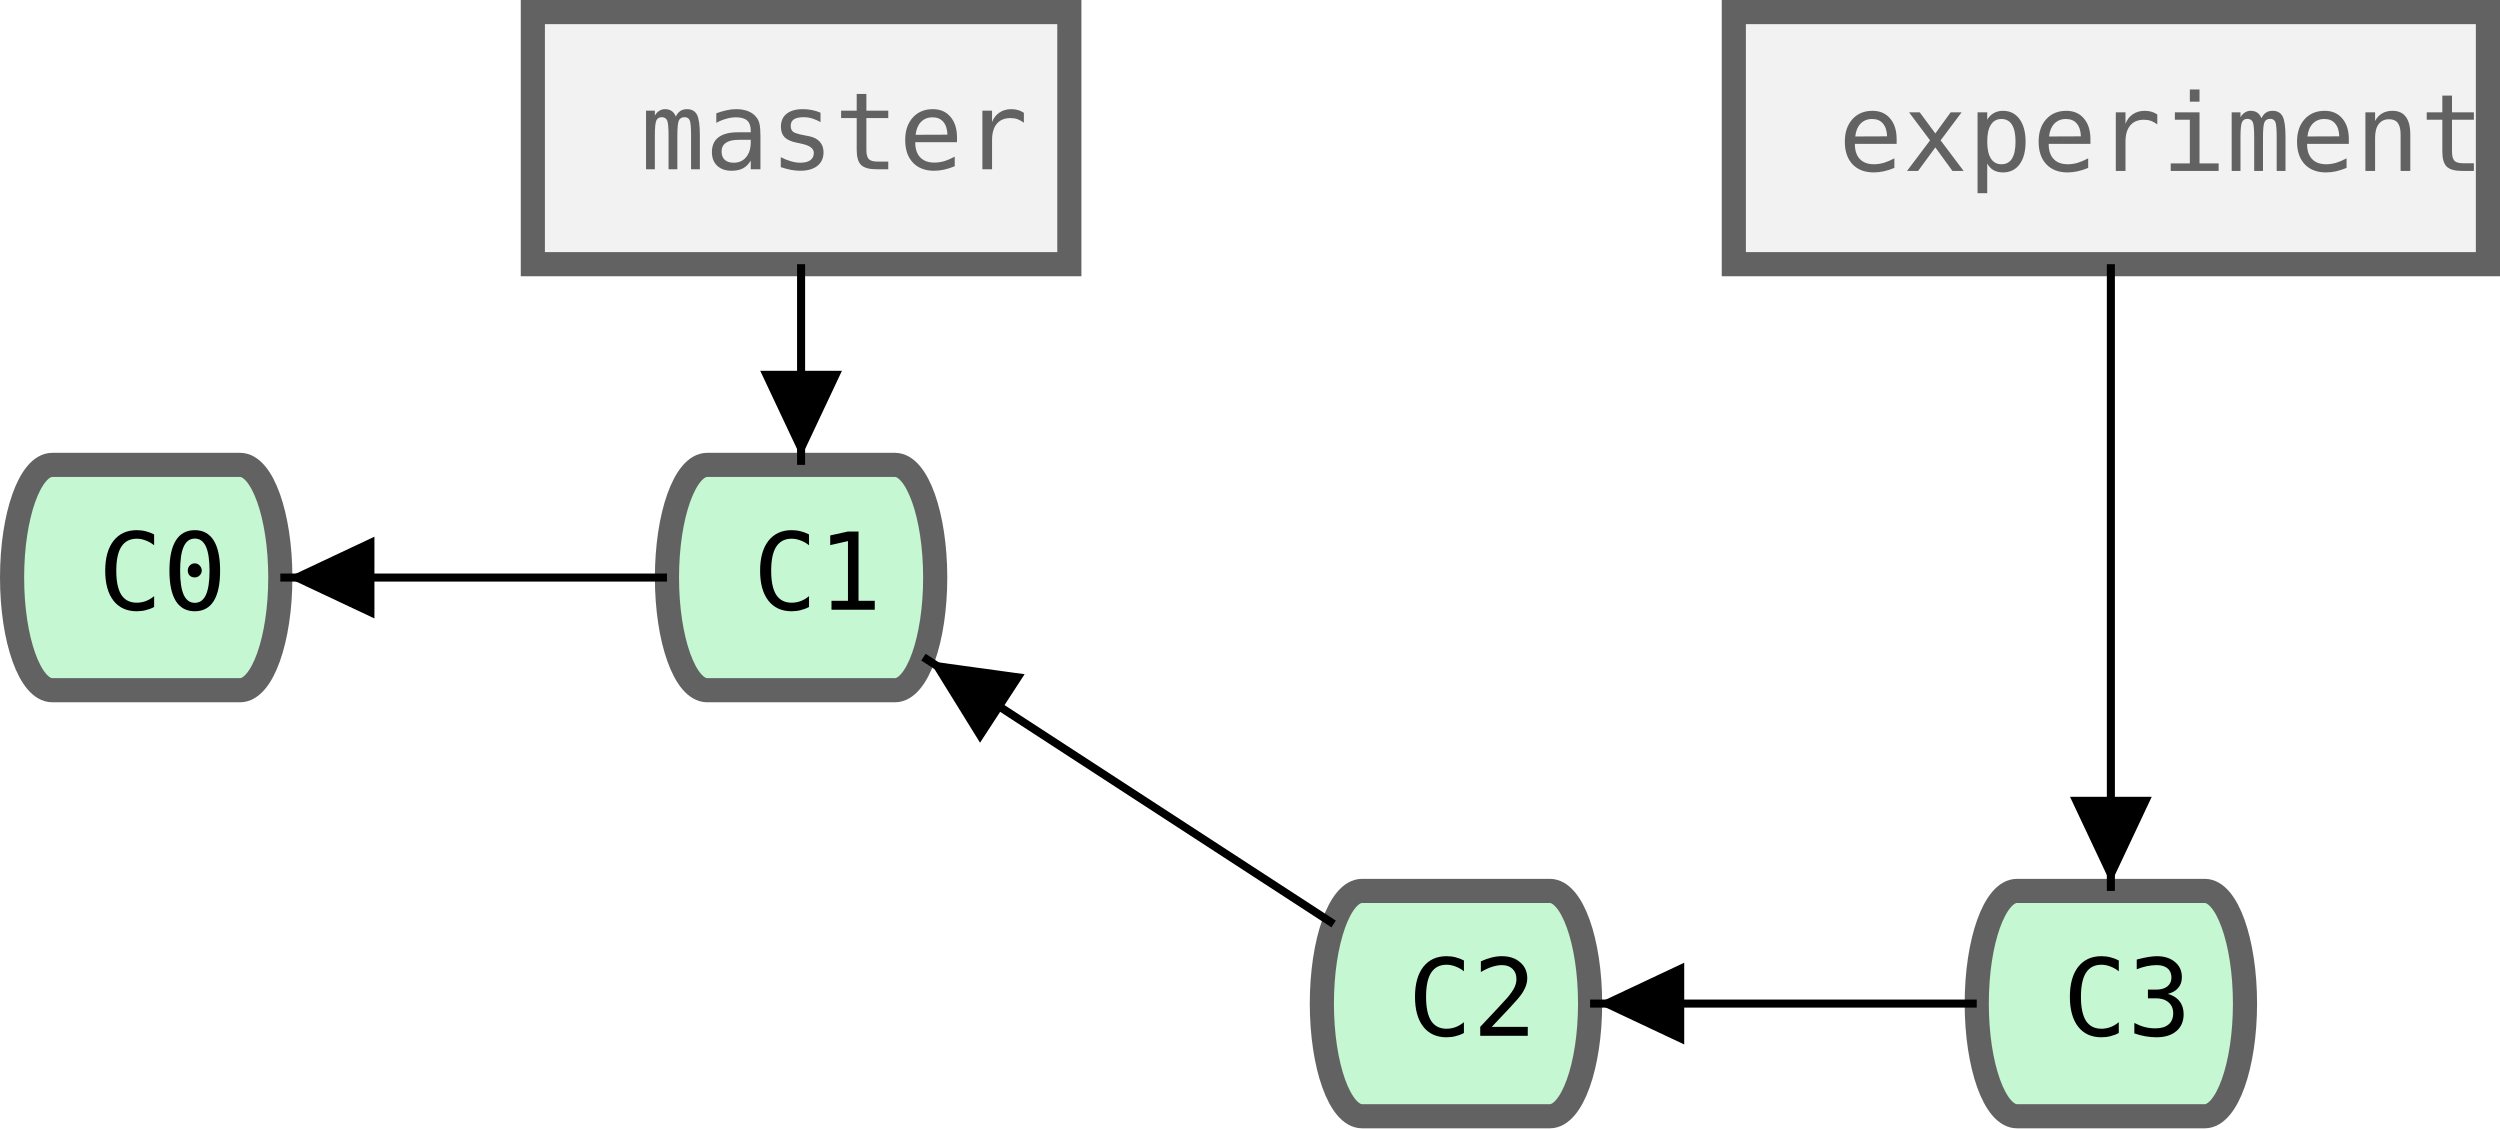
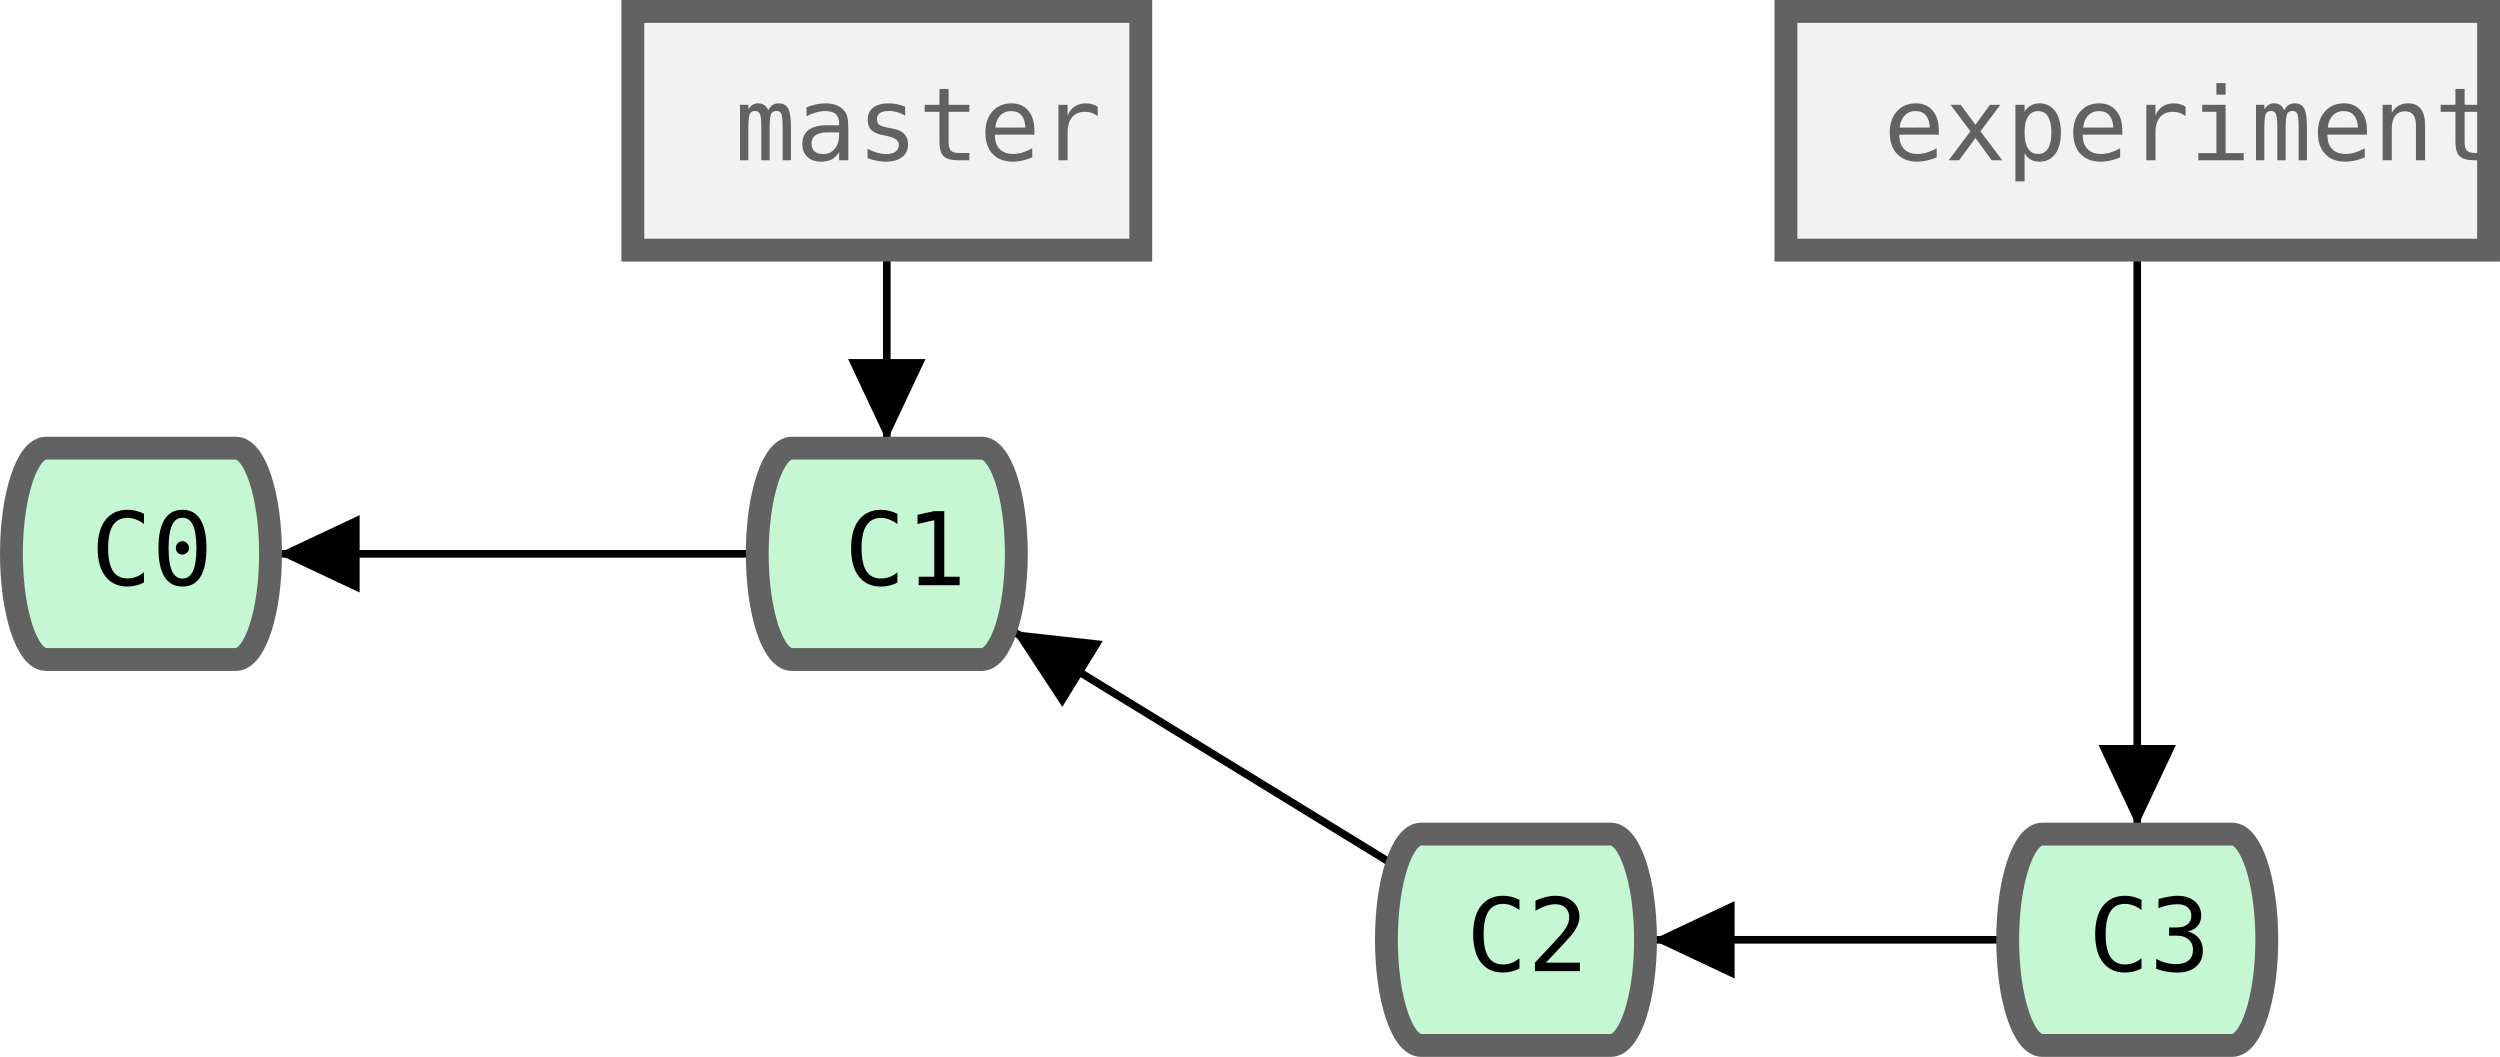
- <svg xmlns="http://www.w3.org/2000/svg" width="310.657" height="140.208" version="1.1" id="svg45" xml:space="preserve">
-   <defs id="defs4">
-     <marker orient="auto" refY="0" refX="0" id="Arrow1Lend_000000_1.000000px" style="overflow:visible">
-       <path id="path_Arrow1Lend_000000_1.000000px" d="M -5,0 V -2 L 0,0 -5,2 Z" style="fill:#000000;fill-rule:evenodd;stroke:#000000;stroke-width:1px;marker-start:none" />
-     </marker>
-     <marker orient="auto" refY="0" refX="0" id="Arrow1Lend_000000_1.000000px-3" style="overflow:visible">
-       <path id="path_Arrow1Lend_000000_1.000000px-6" d="M -5,0 V -2 L 0,0 -5,2 Z" style="fill:#000000;fill-rule:evenodd;stroke:#000000;stroke-width:1px;marker-start:none" />
-     </marker>
-     <rect x="318.086" y="219.016" width="10.384" height="29.798" id="rect3302" />
-     <marker orient="auto" refY="0" refX="0" id="Arrow1Lend_000000_1.000000px-5" style="overflow:visible">
-       <path id="path_Arrow1Lend_000000_1.000000px-3" d="M -5,0 V -2 L 0,0 -5,2 Z" style="fill:#000000;fill-rule:evenodd;stroke:#000000;stroke-width:1px;marker-start:none" />
-     </marker>
+ <svg xmlns="http://www.w3.org/2000/svg" version="1.1" id="svg34559" width="328.127" height="138.719" viewBox="0 0 328.127 138.719" xml:space="preserve">
+   <defs id="defs34563">
    <marker style="overflow:visible" id="TriangleStart-0-1-0" refX="4" refY="0" orient="auto-start-reverse" markerWidth="10.784" markerHeight="10.155" viewBox="0 0 5.324 6.155" preserveAspectRatio="none">
      <path transform="scale(0.5)" style="fill:context-stroke;fill-rule:evenodd;stroke:context-stroke;stroke-width:1pt" d="M 5.77,0 -2.88,5 V -5 Z" id="path135-8-9-04" />
    </marker>
    <marker style="overflow:visible" id="TriangleStart-0-1-2" refX="4" refY="0" orient="auto-start-reverse" markerWidth="10.784" markerHeight="10.155" viewBox="0 0 5.324 6.155" preserveAspectRatio="none">
      <path transform="scale(0.5)" style="fill:context-stroke;fill-rule:evenodd;stroke:context-stroke;stroke-width:1pt" d="M 5.77,0 -2.88,5 V -5 Z" id="path135-8-9-67" />
    </marker>
    <marker style="overflow:visible" id="TriangleStart-0-1-98" refX="4" refY="0" orient="auto-start-reverse" markerWidth="10.784" markerHeight="10.155" viewBox="0 0 5.324 6.155" preserveAspectRatio="none">
      <path transform="scale(0.5)" style="fill:context-stroke;fill-rule:evenodd;stroke:context-stroke;stroke-width:1pt" d="M 5.77,0 -2.88,5 V -5 Z" id="path135-8-9-7" />
    </marker>
    <marker style="overflow:visible" id="TriangleStart-0-1-91" refX="4" refY="0" orient="auto-start-reverse" markerWidth="10.784" markerHeight="10.155" viewBox="0 0 5.324 6.155" preserveAspectRatio="none">
      <path transform="scale(0.5)" style="fill:context-stroke;fill-rule:evenodd;stroke:context-stroke;stroke-width:1pt" d="M 5.77,0 -2.88,5 V -5 Z" id="path135-8-9-07" />
    </marker>
-     <marker style="overflow:visible" id="TriangleStart-0-1-91-7" refX="4" refY="0" orient="auto-start-reverse" markerWidth="10.784" markerHeight="10.155" viewBox="0 0 5.324 6.155" preserveAspectRatio="none">
-       <path transform="scale(0.5)" style="fill:context-stroke;fill-rule:evenodd;stroke:context-stroke;stroke-width:1pt" d="M 5.77,0 -2.88,5 V -5 Z" id="path135-8-9-07-0" />
+     <marker style="overflow:visible" id="TriangleStart-0-1-91-8" refX="4" refY="0" orient="auto-start-reverse" markerWidth="10.784" markerHeight="10.155" viewBox="0 0 5.324 6.155" preserveAspectRatio="none">
+       <path transform="scale(0.5)" style="fill:context-stroke;fill-rule:evenodd;stroke:context-stroke;stroke-width:1pt" d="M 5.77,0 -2.88,5 V -5 Z" id="path135-8-9-07-1" />
    </marker>
  </defs>
-   <g id="g_master" style="stroke:#626262;stroke-width:3;stroke-dasharray:none;stroke-opacity:1" transform="translate(-386.4547,-155.0577)">
-     <path d="m 452.667,187.887 h 66.667 v -31.329 h -66.667 z" style="fill:#f1f2f1;fill-opacity:1;fill-rule:nonzero;stroke:#626262;stroke-width:3;stroke-dasharray:none;stroke-opacity:1" id="b_master" />
+   <path style="display:inline;fill:none;fill-rule:evenodd;stroke:#000000;stroke-width:1px;stroke-linecap:butt;stroke-linejoin:miter;stroke-opacity:1;marker-end:url(#TriangleStart-0-1-0)" d="M 263.511,123.347 H 215.974" id="a_1-1-6-6" />
+   <path style="display:inline;fill:none;fill-rule:evenodd;stroke:#000000;stroke-width:1px;stroke-linecap:butt;stroke-linejoin:miter;stroke-opacity:1;marker-end:url(#TriangleStart-0-1-2)" d="M 183.244,113.7 132.119,82.338" id="a_1-1-6-56" />
+   <path style="display:inline;fill:none;fill-rule:evenodd;stroke:#000000;stroke-width:1px;stroke-linecap:butt;stroke-linejoin:miter;stroke-opacity:1;marker-end:url(#TriangleStart-0-1-98)" d="m 99.389,72.691 -63.881,10e-7" id="a_1-1-6-2" />
+   <path style="display:inline;fill:none;fill-rule:evenodd;stroke:#000000;stroke-width:1px;stroke-linecap:butt;stroke-linejoin:miter;stroke-opacity:1;marker-end:url(#TriangleStart-0-1-91)" d="m 116.392,32.829 0,25.99" id="a_1-1-6-58" />
+   <path style="display:inline;fill:#dedede;fill-opacity:1;fill-rule:evenodd;stroke:#000000;stroke-width:1px;stroke-linecap:butt;stroke-linejoin:miter;stroke-opacity:1;marker-end:url(#TriangleStart-0-1-91-8)" d="m 280.515,32.829 0,76.647" id="a_1-1-6-58-2" />
+   <g id="g_master" style="stroke:#626262;stroke-width:3;stroke-dasharray:none;stroke-opacity:1" transform="translate(-369.6075,-155.0577)">
+     <rect style="fill:#f1f2f1;fill-opacity:1;stroke:#626262;stroke-width:3;stroke-dasharray:none;stroke-opacity:1" id="rect553" width="66.667" height="31.329" x="452.667" y="156.558" />
    <text xml:space="preserve" style="font-variant:normal;font-weight:normal;font-size:13.333px;font-family:Inconsolata;-inkscape-font-specification:Inconsolata;writing-mode:lr-tb;fill:#626262;fill-opacity:1;fill-rule:nonzero;stroke:none;stroke-width:3;stroke-dasharray:none;stroke-opacity:1" id="t_master" x="466.033" y="176.089">
      <tspan x="466.033 472.7 479.367 486.033 492.7 499.367" y="176.089" id="tspan34577" style="fill:#626262;fill-opacity:1;stroke:none;stroke-width:3;stroke-dasharray:none;stroke-opacity:1">master</tspan>
    </text>
  </g>
-   <g id="g_master_h" transform="translate(-237.584,-154.851)" style="stroke:#626262;stroke-width:3;stroke-dasharray:none;stroke-opacity:1">
-     <path d="m 453.032,187.68 h 93.708 v -31.329 h -93.708 z" style="fill:#f1f2f1;fill-opacity:1;fill-rule:nonzero;stroke:#626262;stroke-width:3;stroke-dasharray:none;stroke-opacity:1" id="b_master_h" />
-     <text xml:space="preserve" style="font-variant:normal;font-weight:normal;font-size:13.333px;font-family:Inconsolata;-inkscape-font-specification:Inconsolata;writing-mode:lr-tb;fill:#626262;fill-opacity:1;fill-rule:nonzero;stroke:none;stroke-width:3;stroke-dasharray:none;stroke-opacity:1" id="t_master_h" x="466.033" y="176.089">
-       <tspan id="tspan34577-2" style="fill:#626262;fill-opacity:1;stroke:none;stroke-width:3;stroke-dasharray:none;stroke-opacity:1" x="466.033" y="176.089">experiment</tspan>
+   <g id="g_master-6" style="stroke:#626262;stroke-width:3;stroke-dasharray:none;stroke-opacity:1" transform="translate(-206.6661,-155.0577)">
+     <rect style="fill:#f1f2f1;fill-opacity:1;stroke:#626262;stroke-width:3;stroke-dasharray:none;stroke-opacity:1" id="rect553-3" width="92.223" height="31.329" x="441.069" y="156.558" />
+     <text xml:space="preserve" style="font-variant:normal;font-weight:normal;font-size:13.333px;font-family:Inconsolata;-inkscape-font-specification:Inconsolata;writing-mode:lr-tb;fill:#626262;fill-opacity:1;fill-rule:nonzero;stroke:none;stroke-width:3;stroke-dasharray:none;stroke-opacity:1" id="t_master-9" x="453.901" y="176.089">
+       <tspan id="tspan34577-4" style="fill:#626262;fill-opacity:1;stroke:none;stroke-width:3;stroke-dasharray:none;stroke-opacity:1" x="453.901" y="176.089">experiment</tspan>
    </text>
  </g>
-   <g id="g_c1" style="stroke:#626262;stroke-width:3;stroke-dasharray:none;stroke-opacity:1" transform="translate(-56.91872,-50.4183)">
-     <path d="m 144.797,108.187 h 23.333 c 2.76,0 5,6.272 5,14 0,7.728 -2.24,14 -5,14 h -23.333 c -2.761,0 -5,-6.272 -5,-14 0,-7.728 2.239,-14 5,-14" style="fill:#c5f7d2;fill-opacity:1;fill-rule:nonzero;stroke:#626262;stroke-width:3;stroke-dasharray:none;stroke-opacity:1" id="b_c1" />
+   <g id="g_c1" style="stroke:#626262;stroke-width:3;stroke-dasharray:none;stroke-opacity:1" transform="translate(-39.66485,-49.38287)">
+     <rect style="fill:#c5f7d2;fill-opacity:1;stroke:#626262;stroke-width:3;stroke-dasharray:none;stroke-opacity:1" id="rect3545-8" width="34.007" height="27.742" x="139.054" y="108.202" ry="13.871" rx="4.558" />
    <text xml:space="preserve" style="font-variant:normal;font-weight:normal;font-size:13.333px;font-family:Inconsolata;-inkscape-font-specification:Inconsolata;writing-mode:lr-tb;fill:#000000;fill-opacity:1;fill-rule:nonzero;stroke:none;stroke-width:3;stroke-dasharray:none;stroke-opacity:1" id="t_c1" x="150.464" y="126.187">
      <tspan x="150.464 157.131" y="126.187" id="tspan34585" style="stroke:none;stroke-width:3;stroke-dasharray:none;stroke-opacity:1">C1</tspan>
    </text>
  </g>
-   <g id="g_c0" style="stroke:#626262;stroke-width:3;stroke-dasharray:none;stroke-opacity:1" transform="translate(-38.0552,-50.4183)">
-     <path d="m 44.555,108.187 h 23.333 c 2.76,0 5,6.272 5,14 0,7.728 -2.24,14 -5,14 H 44.555 c -2.76,0 -5,-6.272 -5,-14 0,-7.728 2.24,-14 5,-14" style="fill:#c5f7d2;fill-opacity:1;fill-rule:nonzero;stroke:#626262;stroke-width:3;stroke-dasharray:none;stroke-opacity:1" id="b_c0" />
+   <g id="g_c0" style="stroke:#626262;stroke-width:3;stroke-dasharray:none;stroke-opacity:1" transform="translate(-38.31152,-49.38953)">
+     <rect style="fill:#c5f7d2;fill-opacity:1;stroke:#626262;stroke-width:3;stroke-dasharray:none;stroke-opacity:1" id="rect3545-61" width="34.007" height="27.742" x="39.812" y="108.209" ry="13.871" rx="4.558" />
    <text xml:space="preserve" style="font-variant:normal;font-weight:normal;font-size:13.333px;font-family:Inconsolata;-inkscape-font-specification:Inconsolata;writing-mode:lr-tb;fill:#000000;fill-opacity:1;fill-rule:nonzero;stroke:none;stroke-width:3;stroke-dasharray:none;stroke-opacity:1" id="t_c0" x="50.222" y="126.187">
      <tspan x="50.222 56.889" y="126.187" id="tspan34593" style="stroke:none;stroke-width:3;stroke-dasharray:none;stroke-opacity:1">C0</tspan>
    </text>
  </g>
-   <g id="g_c2" style="stroke:#626262;stroke-width:3;stroke-dasharray:none;stroke-opacity:1" transform="translate(-46.55477,2.521027)">
-     <path d="m 215.812,108.187 h 23.333 c 2.76,0 5,6.272 5,14 0,7.728 -2.24,14 -5,14 h -23.333 c -2.76,0 -5,-6.272 -5,-14 0,-7.728 2.24,-14 5,-14" style="fill:#c5f7d2;fill-opacity:1;fill-rule:nonzero;stroke:#626262;stroke-width:3;stroke-dasharray:none;stroke-opacity:1" id="b_c2" />
+   <g id="g_c2" style="stroke:#626262;stroke-width:3;stroke-dasharray:none;stroke-opacity:1" transform="translate(-29.03495,1.273785)">
+     <rect style="fill:#c5f7d2;fill-opacity:1;stroke:#626262;stroke-width:3;stroke-dasharray:none;stroke-opacity:1" id="rect3545-2" width="34.007" height="27.742" x="211.002" y="108.202" ry="13.871" rx="4.558" />
    <text xml:space="preserve" style="font-variant:normal;font-weight:normal;font-size:13.333px;font-family:Inconsolata;-inkscape-font-specification:Inconsolata;writing-mode:lr-tb;fill:#000000;fill-opacity:1;fill-rule:nonzero;stroke:none;stroke-width:3;stroke-dasharray:none;stroke-opacity:1" id="t_c2" x="221.479" y="126.187">
      <tspan x="221.479 228.145" y="126.187" id="tspan34607" style="stroke:none;stroke-width:3;stroke-dasharray:none;stroke-opacity:1">C2</tspan>
    </text>
  </g>
-   <g id="g_c3" style="stroke:#626262;stroke-width:3;stroke-dasharray:none;stroke-opacity:1" transform="translate(-48.28815,2.521027)">
-     <path d="m 298.924,108.187 h 23.333 c 2.76,0 5,6.272 5,14 0,7.728 -2.24,14 -5,14 h -23.333 c -2.76,0 -5,-6.272 -5,-14 0,-7.728 2.24,-14 5,-14" style="fill:#c5f7d2;fill-opacity:1;fill-rule:nonzero;stroke:#626262;stroke-width:3;stroke-dasharray:none;stroke-opacity:1" id="b_c3" />
+   <g id="g_c3" style="stroke:#626262;stroke-width:3;stroke-dasharray:none;stroke-opacity:1" transform="translate(-30.50238,1.273785)">
+     <rect style="fill:#c5f7d2;fill-opacity:1;stroke:#626262;stroke-width:3;stroke-dasharray:none;stroke-opacity:1" id="rect3545" width="34.007" height="27.742" x="294.014" y="108.202" ry="13.871" rx="4.558" />
    <text xml:space="preserve" style="font-variant:normal;font-weight:normal;font-size:13.333px;font-family:Inconsolata;-inkscape-font-specification:Inconsolata;writing-mode:lr-tb;fill:#000000;fill-opacity:1;fill-rule:nonzero;stroke:none;stroke-width:3;stroke-dasharray:none;stroke-opacity:1" id="t_c3" x="304.591" y="126.187">
      <tspan x="304.591 311.257" y="126.187" id="tspan34655" style="stroke:none;stroke-width:3;stroke-dasharray:none;stroke-opacity:1">C3</tspan>
    </text>
  </g>
-   <path style="display:inline;fill:none;fill-rule:evenodd;stroke:#000000;stroke-width:1px;stroke-linecap:butt;stroke-linejoin:miter;stroke-opacity:1;marker-end:url(#TriangleStart-0-1-0)" d="M 245.636,124.708 H 197.591" id="a_1-1-6-6" />
-   <path style="display:inline;fill:none;fill-rule:evenodd;stroke:#000000;stroke-width:1px;stroke-linecap:butt;stroke-linejoin:miter;stroke-opacity:1;marker-end:url(#TriangleStart-0-1-2)" d="M 165.72,114.817 114.75,81.659" id="a_1-1-6-56" />
-   <path style="display:inline;fill:none;fill-rule:evenodd;stroke:#000000;stroke-width:1px;stroke-linecap:butt;stroke-linejoin:miter;stroke-opacity:1;marker-end:url(#TriangleStart-0-1-98)" d="M 82.879,71.769 H 34.833" id="a_1-1-6-2" />
-   <path style="display:inline;fill:none;fill-rule:evenodd;stroke:#000000;stroke-width:1px;stroke-linecap:butt;stroke-linejoin:miter;stroke-opacity:1;marker-end:url(#TriangleStart-0-1-91)" d="m 99.545,32.829 -2e-6,24.939" id="a_1-1-6-58" />
-   <path style="display:inline;fill:none;fill-rule:evenodd;stroke:#000000;stroke-width:1px;stroke-linecap:butt;stroke-linejoin:miter;stroke-opacity:1;marker-end:url(#TriangleStart-0-1-91-7)" d="m 262.303,32.829 0,77.879" id="a_1-1-6-58-4" />
</svg>
